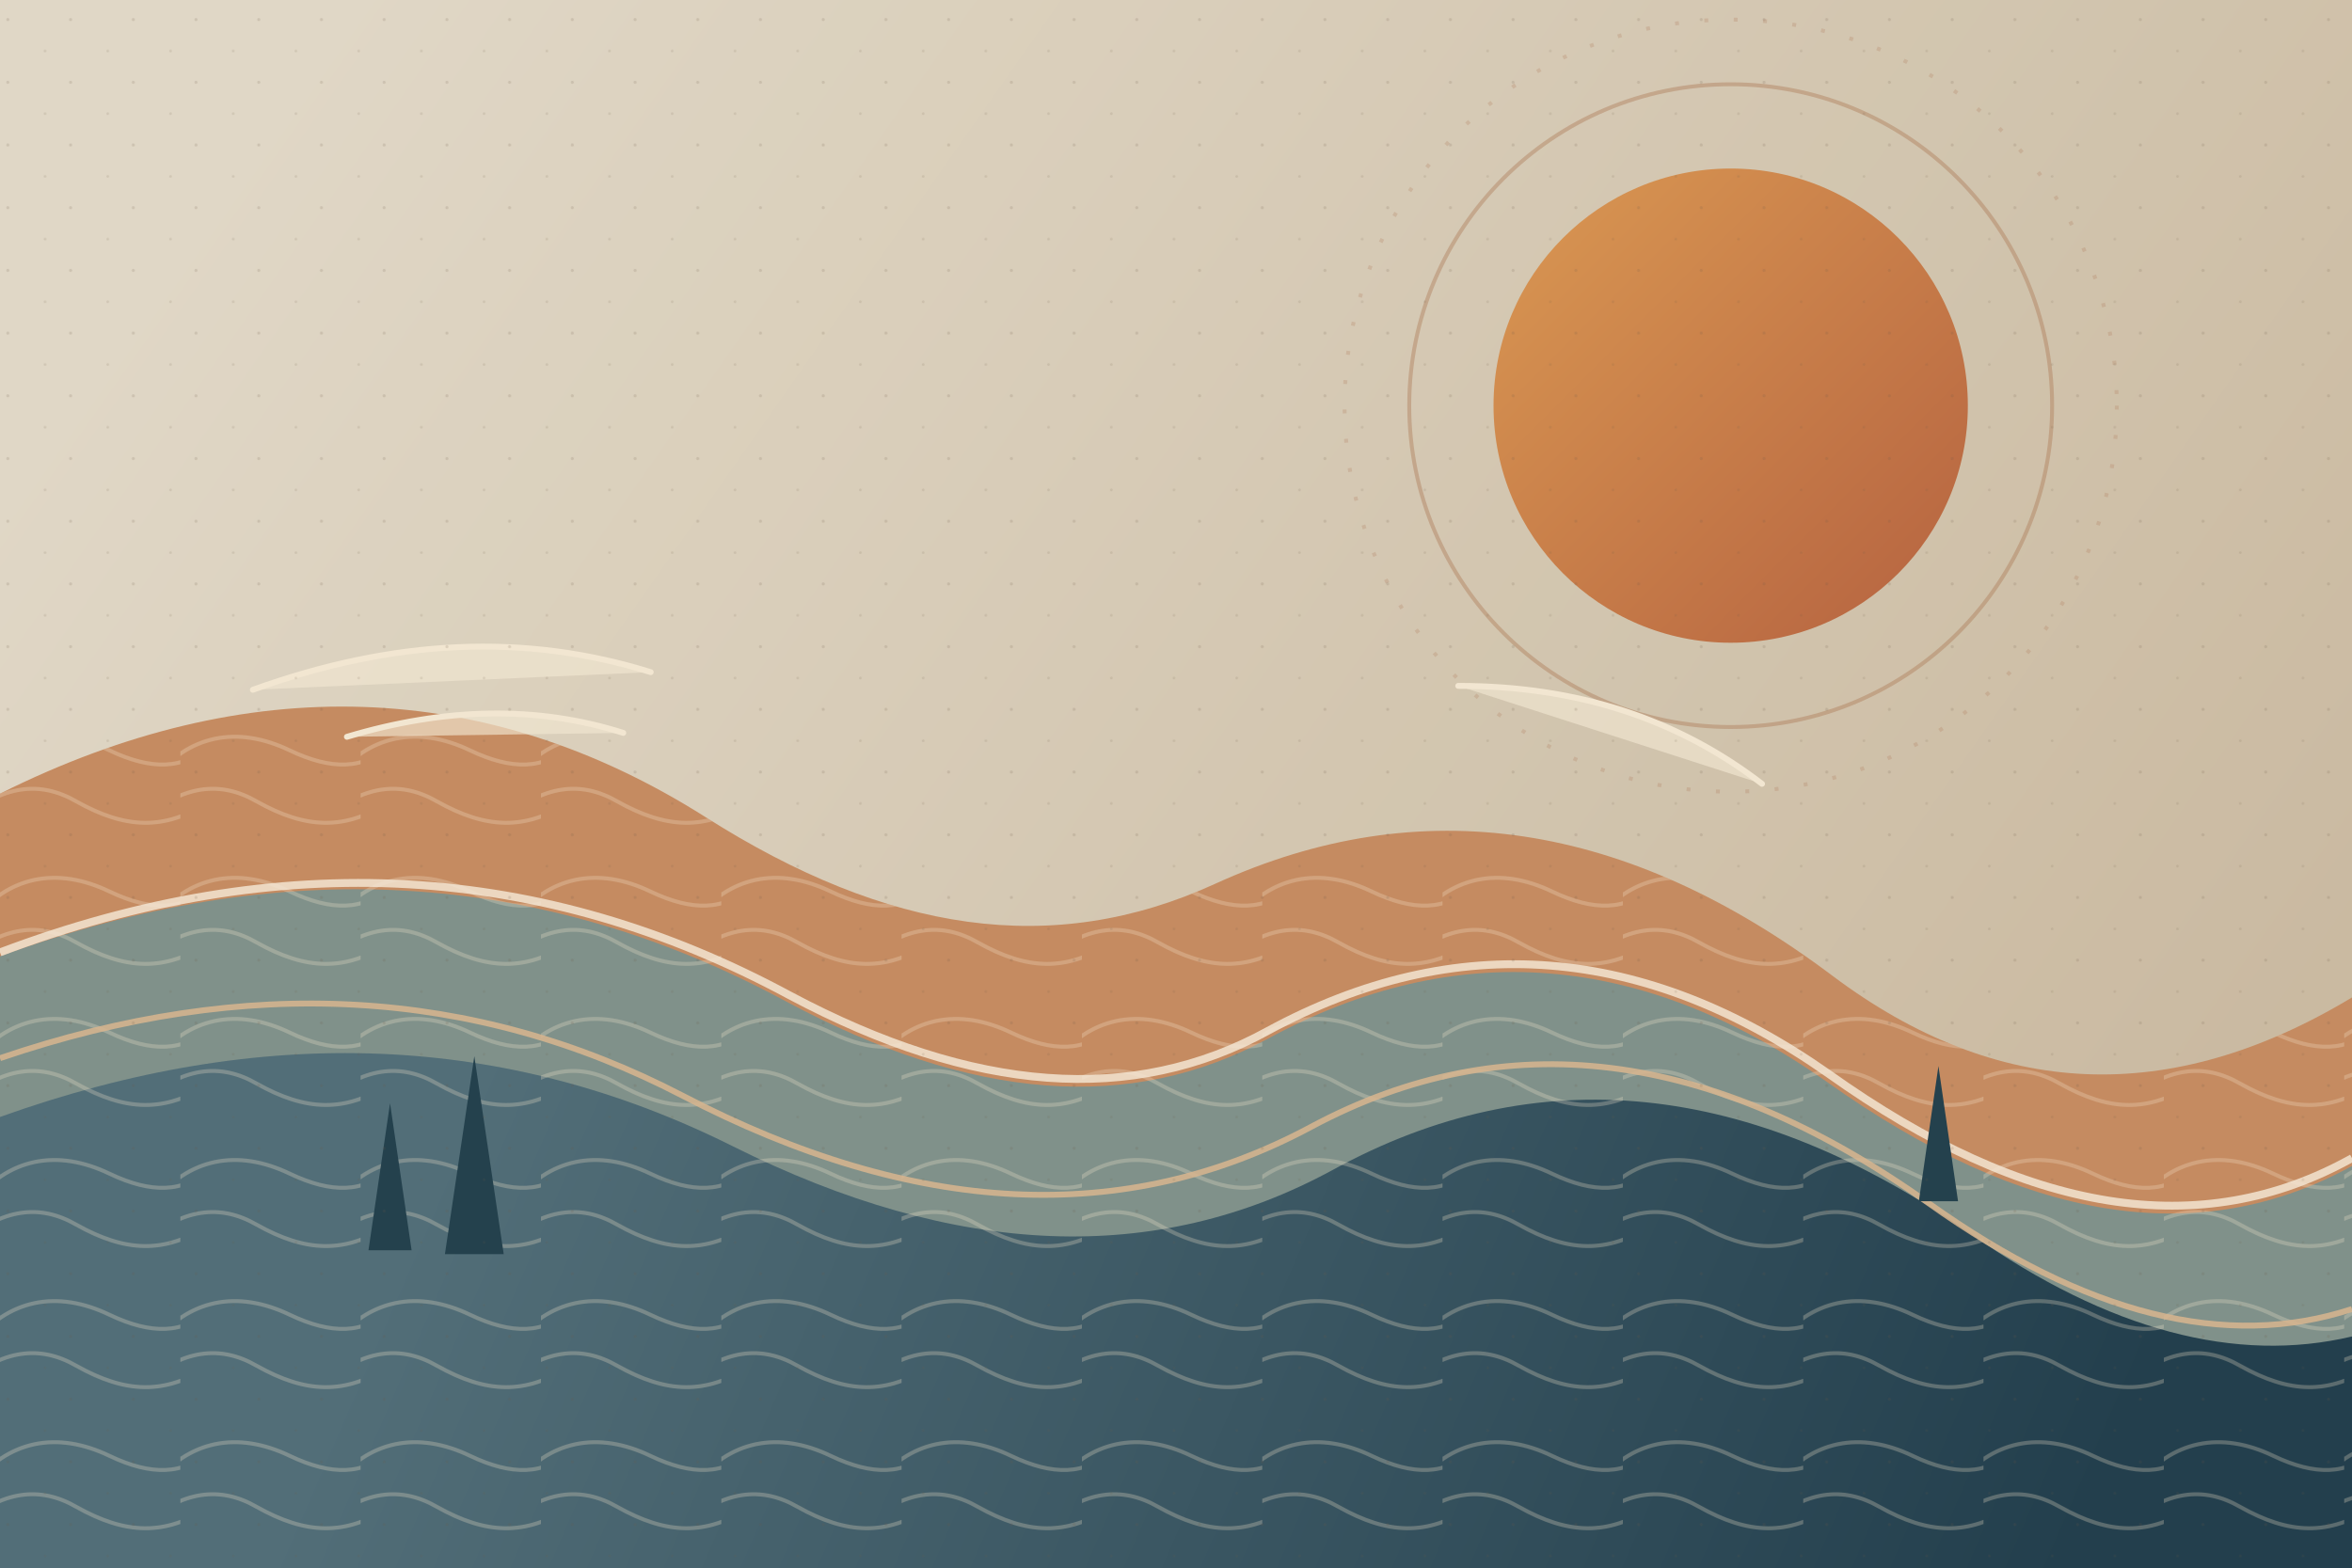
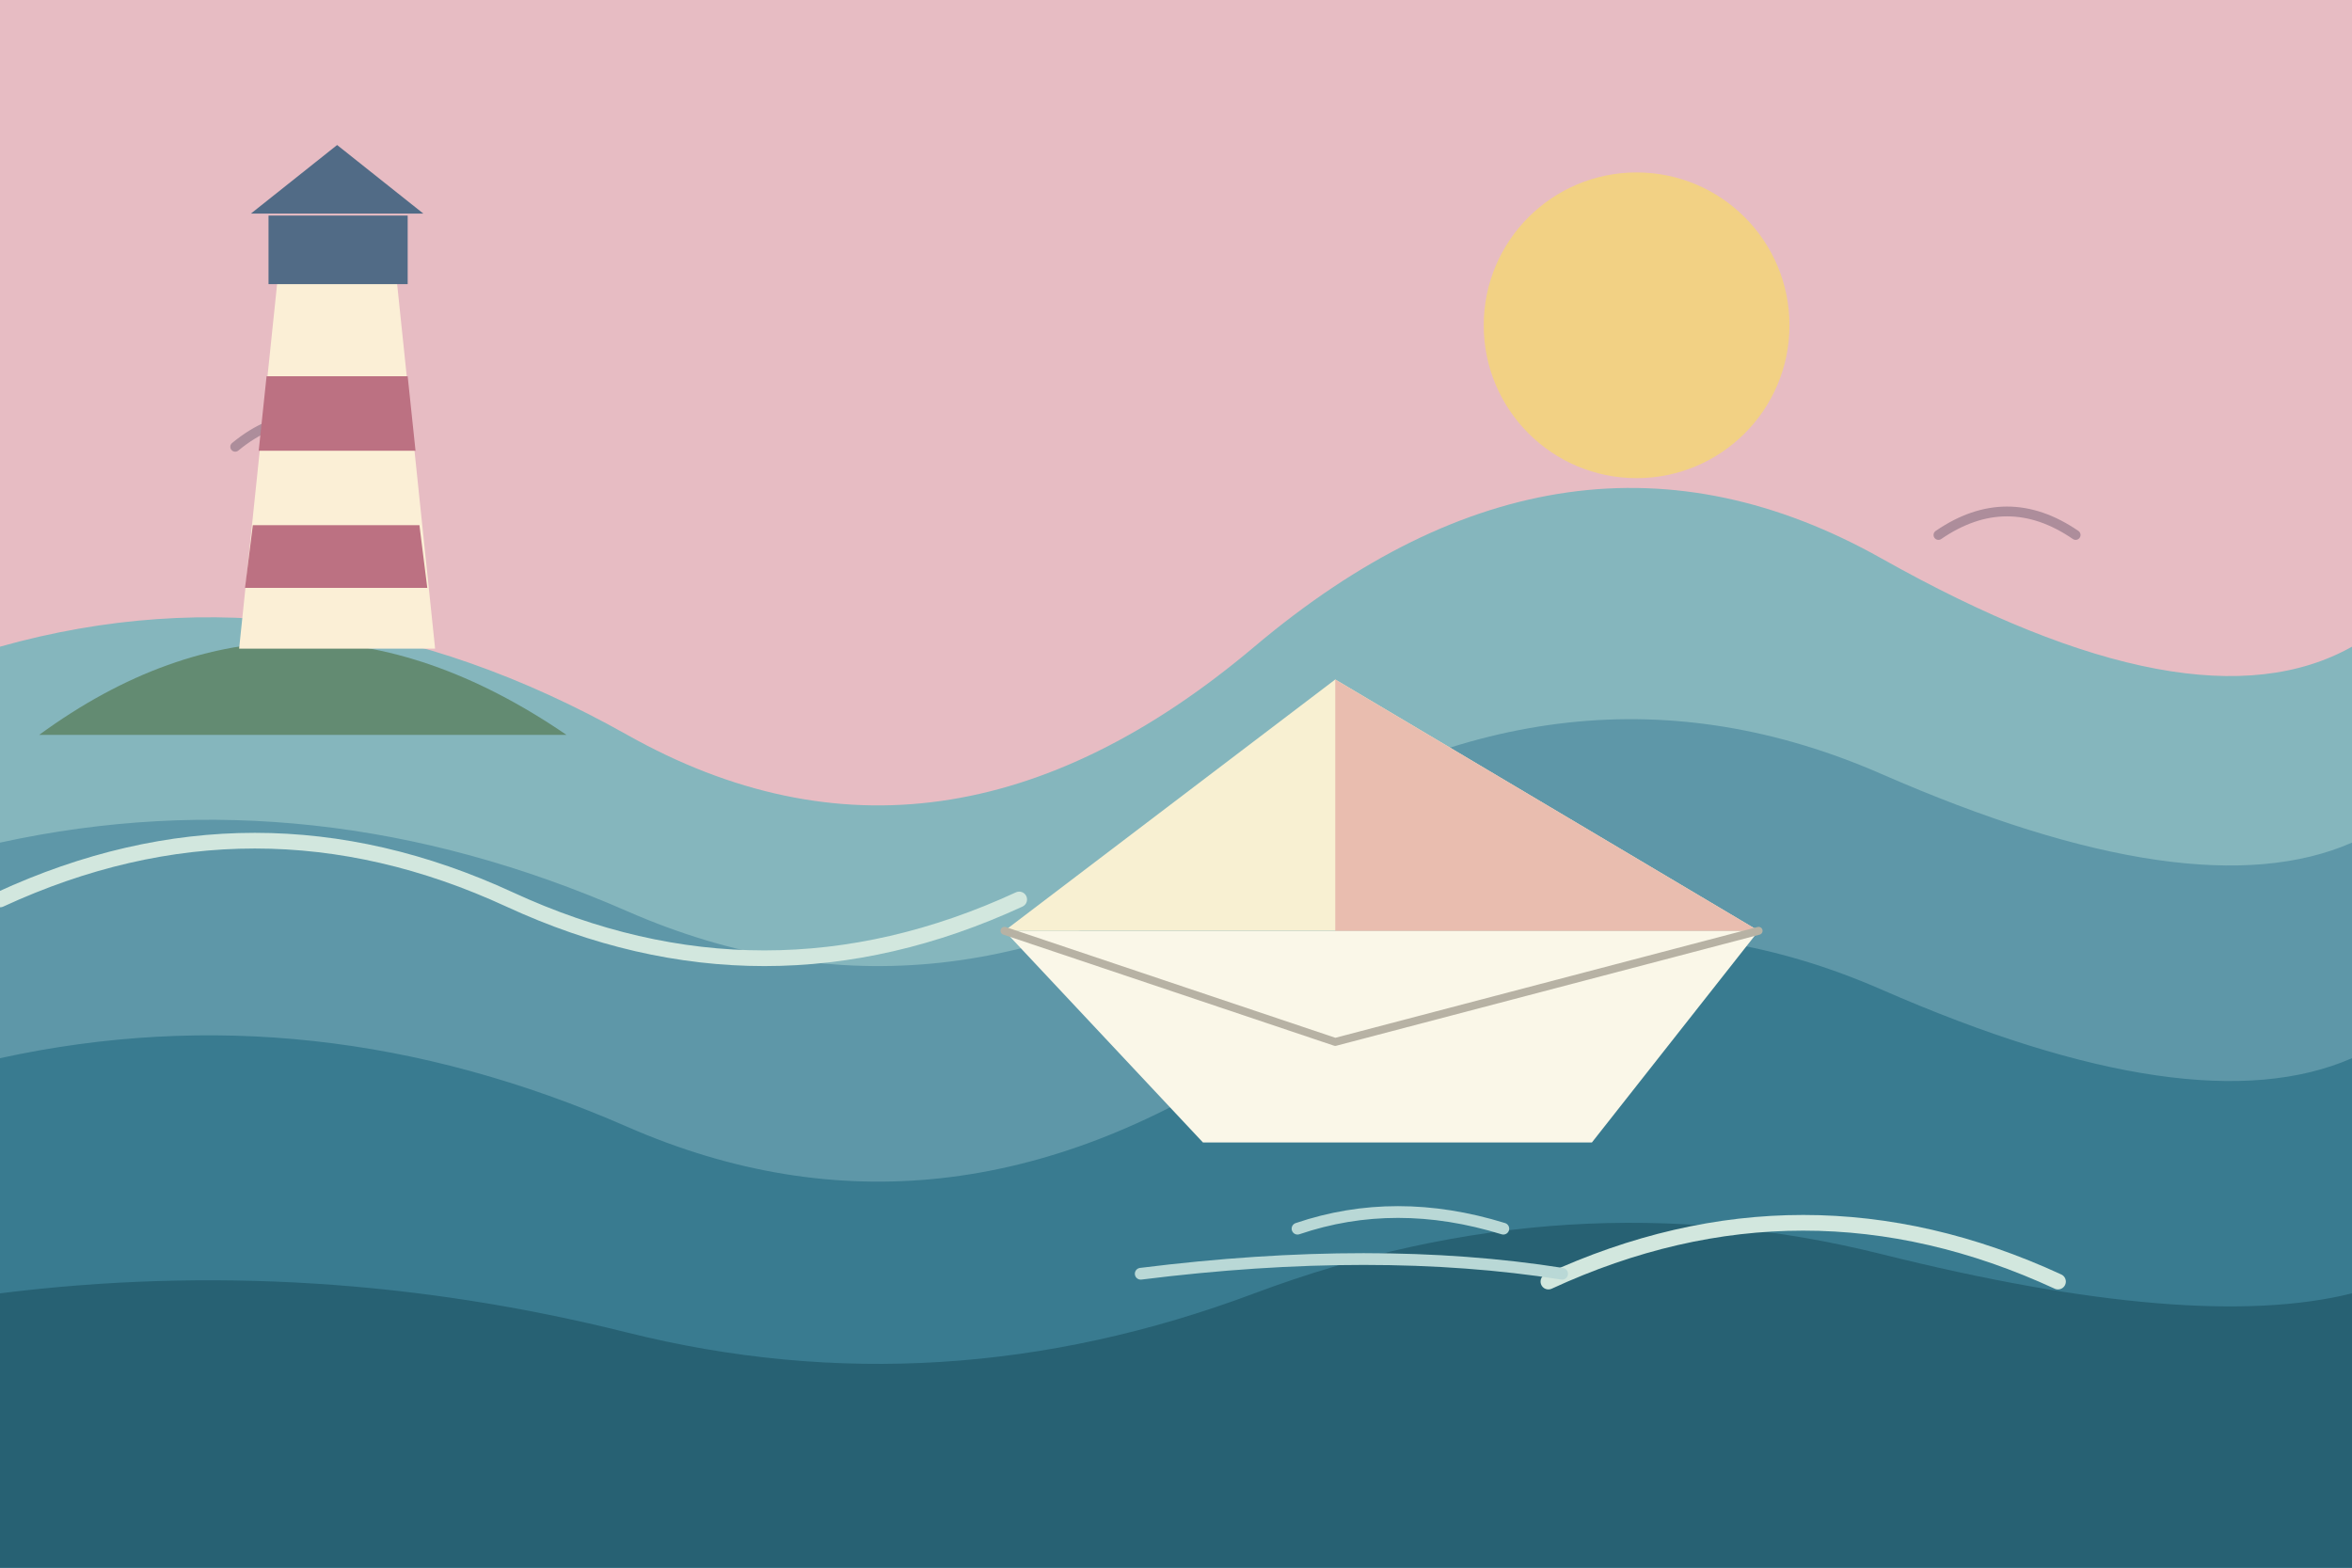
- <svg xmlns="http://www.w3.org/2000/svg" width="1200" height="800" viewBox="0 0 1200 800" fill="none">
-   <defs>
-     <linearGradient id="paper" x1="116" y1="84" x2="1098" y2="773" gradientUnits="userSpaceOnUse">
-       <stop stop-color="#F1E5D1" />
-       <stop offset="1" stop-color="#D7C3A6" />
-     </linearGradient>
-     <linearGradient id="sea" x1="305" y1="405" x2="1078" y2="741" gradientUnits="userSpaceOnUse">
-       <stop stop-color="#526E78" />
-       <stop offset="1" stop-color="#233F4D" />
-     </linearGradient>
-     <linearGradient id="ochre" x1="805" y1="112" x2="986" y2="292" gradientUnits="userSpaceOnUse">
-       <stop stop-color="#D59150" />
-       <stop offset="1" stop-color="#B96842" />
-     </linearGradient>
-     <pattern id="contours" width="92" height="72" patternUnits="userSpaceOnUse">
-       <path d="M-14 38c18-23 43-28 70-15 21 10 38 10 51-3M-19 58c20-17 39-20 58-9 25 14 45 15 68 0" stroke="#F4E6CD" stroke-opacity=".27" stroke-width="2" />
-     </pattern>
-     <pattern id="fiber" width="32" height="32" patternUnits="userSpaceOnUse">
-       <circle cx="4" cy="10" r=".8" fill="#705C48" fill-opacity=".16" />
-       <circle cx="23" cy="26" r=".7" fill="#705C48" fill-opacity=".13" />
-     </pattern>
-   </defs>
-   <path fill="url(#paper)" d="M0 0h1200v800H0z" />
-   <path fill="#233C48" fill-opacity=".08" d="M0 0h1200v800H0z" />
-   <circle cx="883" cy="207" r="121" fill="url(#ochre)" />
-   <circle cx="883" cy="207" r="164" stroke="#A9714D" stroke-opacity=".38" stroke-width="2" />
-   <circle cx="883" cy="207" r="197" stroke="#A9714D" stroke-opacity=".22" stroke-width="2" stroke-dasharray="2 13" />
-   <path fill="#C58B61" d="M0 405c126-63 248-59 360 12 93 59 177 72 260 34 105-48 210-32 315 47 84 63 172 67 265 11v291H0z" />
-   <path fill="#80918A" d="M0 488c142-52 275-45 401 23 95 51 176 57 246 19 96-52 191-44 285 22 101 72 190 86 268 43v205H0z" />
-   <path fill="url(#sea)" d="M0 570c134-48 258-43 374 15 114 57 216 61 306 12 104-57 213-46 326 33 70 49 135 66 194 52v128H0z" />
-   <path fill="url(#contours)" d="M0 405c126-63 248-59 360 12 93 59 177 72 260 34 105-48 210-32 315 47 84 63 172 67 265 11v291H0z" />
-   <path stroke="#F4E8D5" stroke-opacity=".82" stroke-width="4" d="M0 486c143-54 277-46 403 22 94 50 175 56 244 18 96-52 192-44 286 22 101 72 190 86 267 43" />
-   <path stroke="#D8B58E" stroke-opacity=".85" stroke-width="3" d="M0 540c126-43 242-36 348 19 119 62 226 67 321 16 99-53 204-40 315 39 80 57 152 75 216 54" />
-   <path fill="#F2E6D1" fill-opacity=".65" d="M129 352c72-26 139-29 203-9M177 376c50-15 97-16 141-2M744 350c61 0 112 17 155 50" stroke="#F2E6D1" stroke-width="3" stroke-linecap="round" />
-   <path fill="#24414D" d="m188 638 11-75 11 75h-22Zm39 2 15-101 15 101h-30Zm752-27 10-69 10 69h-20Z" />
-   <path fill="url(#fiber)" d="M0 0h1200v800H0z" />
+ <svg xmlns="http://www.w3.org/2000/svg" width="1200" height="800" viewBox="0 0 1200 800">
+   <rect x="0" y="0" width="1200" height="800" rx="0" fill="#e7bcc3" />
+   <circle cx="835" cy="166" r="78" fill="#f2d184" />
+   <path d="M120 228q34-28 67 0M989 273q35-24 70 0" fill="none" stroke="#ad8d9b" stroke-width="5" stroke-linecap="round" stroke-linejoin="round" />
+   <path d="M0 330Q160 285 320 375T640 330T960 285T1200 330V800H0Z" fill="#85b6bd" stroke="none" stroke-width="1" stroke-linecap="round" stroke-linejoin="round" />
+   <path d="M0 430Q160 395 320 465T640 430T960 395T1200 430V800H0Z" fill="#5e97a8" stroke="none" stroke-width="1" stroke-linecap="round" stroke-linejoin="round" />
+   <path d="M0 540Q160 505 320 575T640 540T960 505T1200 540V800H0Z" fill="#397b90" stroke="none" stroke-width="1" stroke-linecap="round" stroke-linejoin="round" />
+   <path d="M0 660Q160 640 320 680T640 660T960 640T1200 660V800H0Z" fill="#276173" stroke="none" stroke-width="1" stroke-linecap="round" stroke-linejoin="round" />
+   <path d="M0 459q130-60 260 0t260 0M790 654q130-60 260 0" fill="none" stroke="#d2e7de" stroke-width="8" stroke-linecap="round" stroke-linejoin="round" />
+   <path d="M20 375Q150 280 289 375Z" fill="#638b72" stroke="none" stroke-width="1" stroke-linecap="round" stroke-linejoin="round" />
+   <path d="M122 331L142 139L202 139L222 331Z" fill="#fbefd6" stroke="none" stroke-width="1" stroke-linecap="round" stroke-linejoin="round" />
+   <path d="M136 192h72l4 38h-80ZM129 268h85l4 32h-93Z" fill="#bc7182" stroke="none" stroke-width="1" stroke-linecap="round" stroke-linejoin="round" />
+   <rect x="137" y="110" width="71" height="35" rx="0" fill="#516b86" />
+   <path d="M128 109L172 74L216 109Z" fill="#516b86" stroke="none" stroke-width="1" stroke-linecap="round" stroke-linejoin="round" />
+   <g transform="translate(715 475) scale(1.35)">
+     <path d="M-150 0L135 0L72 80L-75 80Z" fill="#faf7e8" stroke="none" stroke-width="1" stroke-linecap="round" stroke-linejoin="round" />
+     <path d="M-150 0L-25-95L135 0Z" fill="#f8f0d2" stroke="none" stroke-width="1" stroke-linecap="round" stroke-linejoin="round" />
+     <path d="M-25-95L-25 0L135 0Z" fill="#e9bdaf" stroke="none" stroke-width="1" stroke-linecap="round" stroke-linejoin="round" />
+     <path d="M-150 0L-25 42L135 0" fill="none" stroke="#b7b2a4" stroke-width="3" stroke-linecap="round" stroke-linejoin="round" />
+   </g>
+   <path d="M662 627q50-17 105 0M582 650q120-15 215 0" fill="none" stroke="#b9d8d6" stroke-width="6" stroke-linecap="round" stroke-linejoin="round" />
</svg>
